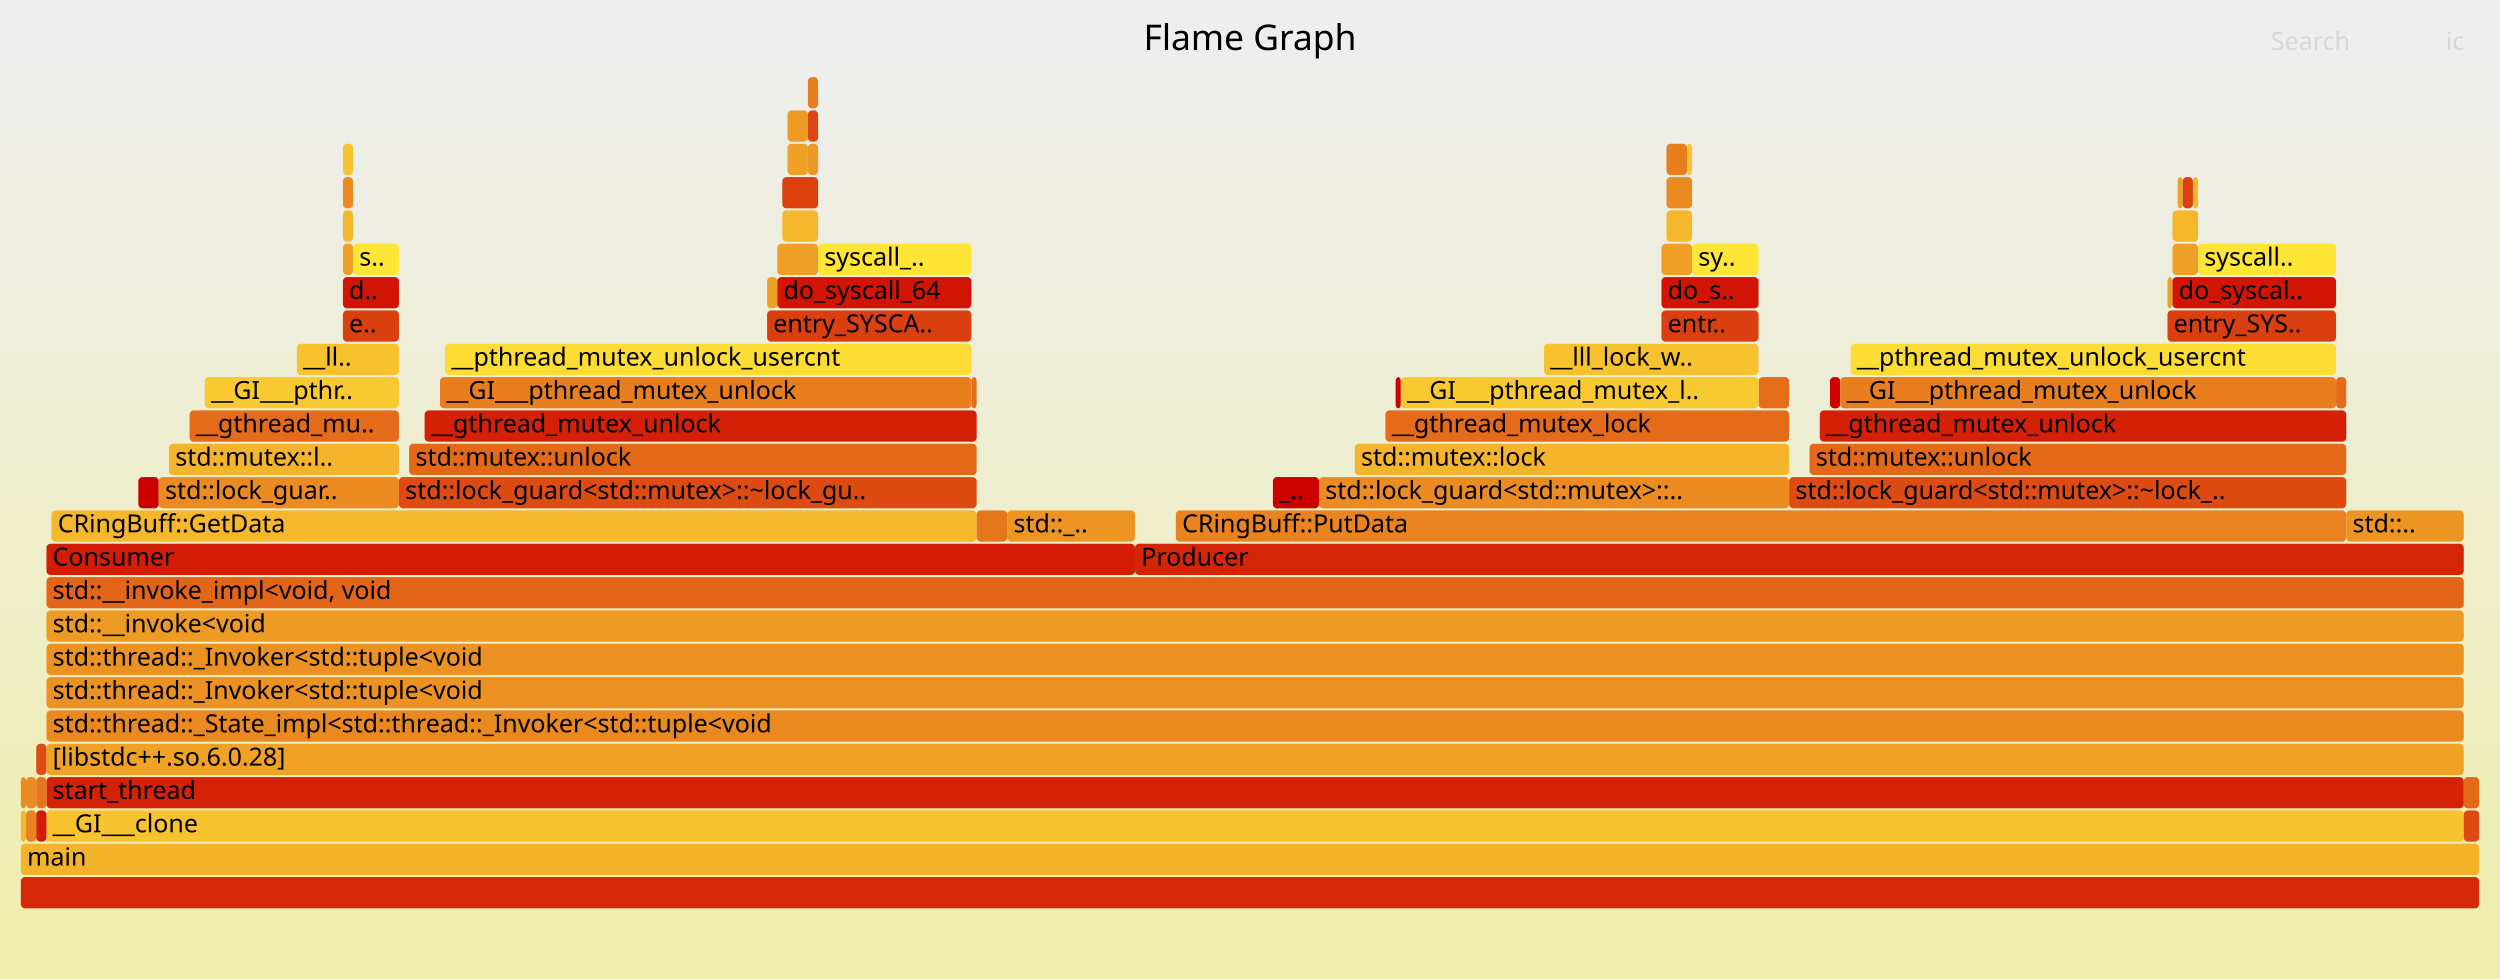
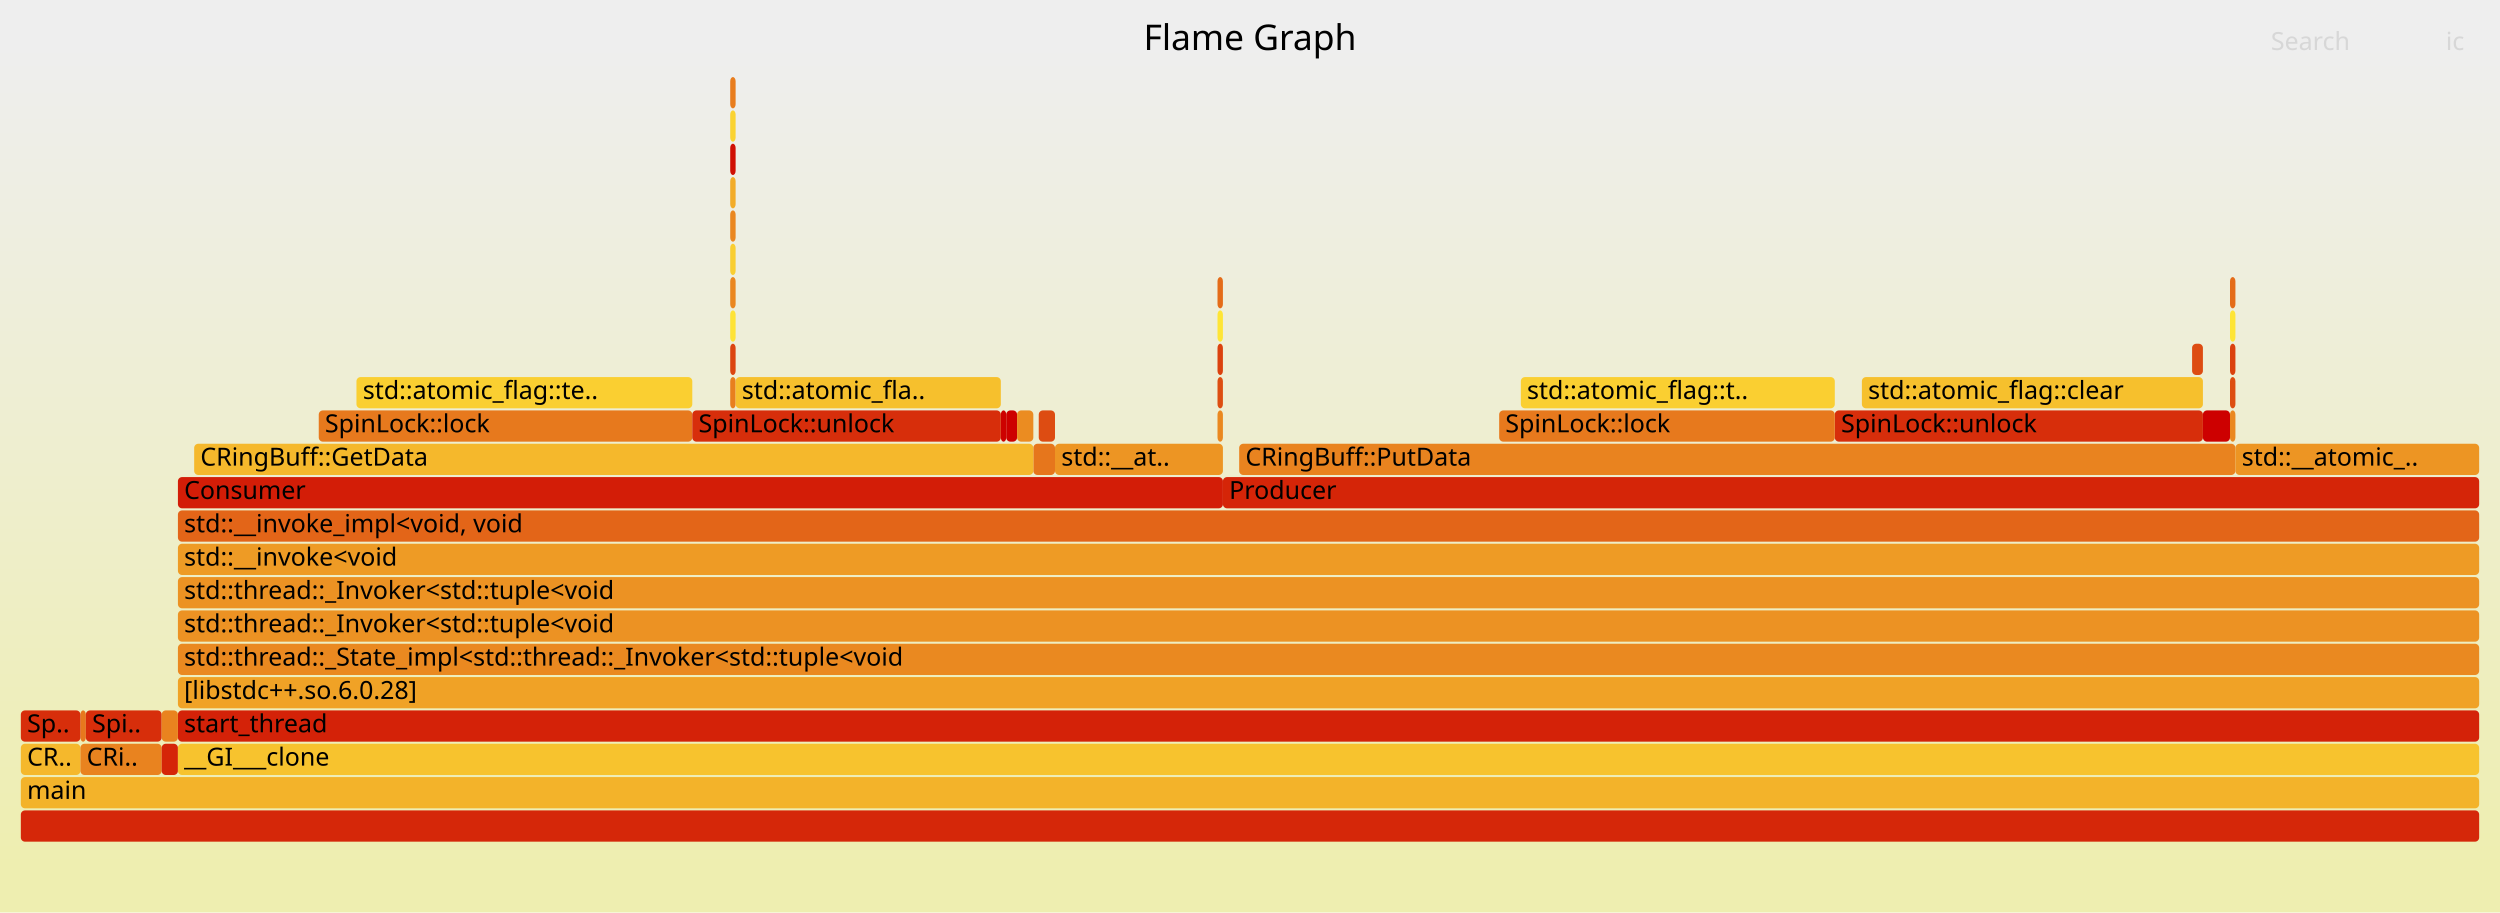
- <svg xmlns="http://www.w3.org/2000/svg" version="1.1" width="1200" height="470" viewBox="0 0 1200 470">
+ <svg xmlns="http://www.w3.org/2000/svg" version="1.1" width="1200" height="438" viewBox="0 0 1200 438">
  <defs>
    <linearGradient id="background" y1="0" y2="1" x1="0" x2="0">
      <stop stop-color="#eeeeee" offset="5%" />
      <stop stop-color="#eeeeb0" offset="95%" />
    </linearGradient>
  </defs>
  <style type="text/css">
	text { font-family:Verdana; font-size:12px; fill:rgb(0,0,0); }
	#search, #ignorecase { opacity:0.1; cursor:pointer; }
	#search:hover, #search.show, #ignorecase:hover, #ignorecase.show { opacity:1; }
	#subtitle { text-anchor:middle; font-color:rgb(160,160,160); }
	#title { text-anchor:middle; font-size:17px}
	#unzoom { cursor:pointer; }
	#frames &gt; *:hover { stroke:black; stroke-width:0.5; cursor:pointer; }
	.hide { display:none; }
	.parent { opacity:0.5; }
</style>
-   <rect x="0.0" y="0" width="1200.0" height="470.0" fill="url(#background)" />
+   <rect x="0.0" y="0" width="1200.0" height="438.0" fill="url(#background)" />
  <text id="title" x="600.00" y="24">Flame Graph</text>
-   <text id="details" x="10.00" y="453"> </text>
+   <text id="details" x="10.00" y="421"> </text>
  <text id="unzoom" x="10.00" y="24" class="hide">Reset Zoom</text>
  <text id="search" x="1090.00" y="24">Search</text>
  <text id="ignorecase" x="1174.00" y="24">ic</text>
-   <text id="matched" x="1090.00" y="453"> </text>
+   <text id="matched" x="1090.00" y="421"> </text>
  <g id="frames">
    <g>
-       <rect x="633.1" y="229" width="225.7" height="15.0" fill="rgb(235,139,33)" rx="2" ry="2" />
-       <text x="636.12" y="239.5">std::lock_guard&lt;std::mutex&gt;::..</text>
-     </g>
-     <g>
-       <rect x="1052.6" y="85" width="2.5" height="15.0" fill="rgb(245,184,44)" rx="2" ry="2" />
-       <text x="1055.62" y="95.5" />
-     </g>
-     <g>
-       <rect x="375.5" y="85" width="17.2" height="15.0" fill="rgb(219,65,15)" rx="2" ry="2" />
-       <text x="378.53" y="95.5" />
-     </g>
-     <g>
-       <rect x="1121.3" y="181" width="4.9" height="15.0" fill="rgb(228,109,26)" rx="2" ry="2" />
-       <text x="1124.31" y="191.5" />
-     </g>
-     <g>
-       <rect x="1182.6" y="373" width="7.4" height="15.0" fill="rgb(227,105,25)" rx="2" ry="2" />
-       <text x="1185.64" y="383.5" />
-     </g>
-     <g>
-       <rect x="203.8" y="197" width="265.0" height="15.0" fill="rgb(212,32,7)" rx="2" ry="2" />
-       <text x="206.80" y="207.5">__gthread_mutex_unlock</text>
-     </g>
-     <g>
-       <rect x="368.2" y="133" width="4.9" height="15.0" fill="rgb(239,159,38)" rx="2" ry="2" />
-       <text x="371.17" y="143.5" />
-     </g>
-     <g>
-       <rect x="797.5" y="149" width="46.6" height="15.0" fill="rgb(218,63,15)" rx="2" ry="2" />
-       <text x="800.48" y="159.5">entr..</text>
-     </g>
-     <g>
-       <rect x="844.1" y="181" width="14.7" height="15.0" fill="rgb(228,109,26)" rx="2" ry="2" />
-       <text x="847.10" y="191.5" />
-     </g>
-     <g>
-       <rect x="22.3" y="389" width="1160.3" height="15.0" fill="rgb(247,195,46)" rx="2" ry="2" />
-       <text x="25.27" y="399.5">__GI___clone</text>
-     </g>
-     <g>
-       <rect x="797.5" y="117" width="14.7" height="15.0" fill="rgb(239,159,38)" rx="2" ry="2" />
-       <text x="800.48" y="127.5" />
-     </g>
-     <g>
-       <rect x="1040.4" y="133" width="2.4" height="15.0" fill="rgb(239,159,38)" rx="2" ry="2" />
-       <text x="1043.35" y="143.5" />
-     </g>
-     <g>
-       <rect x="142.5" y="165" width="49.0" height="15.0" fill="rgb(247,194,46)" rx="2" ry="2" />
-       <text x="145.47" y="175.5">__ll..</text>
-     </g>
-     <g>
-       <rect x="378.0" y="53" width="9.8" height="15.0" fill="rgb(238,153,36)" rx="2" ry="2" />
-       <text x="380.98" y="63.5" />
-     </g>
-     <g>
-       <rect x="66.4" y="229" width="9.8" height="15.0" fill="rgb(205,0,0)" rx="2" ry="2" />
-       <text x="69.42" y="239.5" />
-     </g>
-     <g>
-       <rect x="12.5" y="373" width="4.9" height="15.0" fill="rgb(235,139,33)" rx="2" ry="2" />
-       <text x="15.45" y="383.5" />
-     </g>
-     <g>
-       <rect x="22.3" y="357" width="1160.3" height="15.0" fill="rgb(240,162,38)" rx="2" ry="2" />
-       <text x="25.27" y="367.5">[libstdc++.so.6.0.28]</text>
-     </g>
-     <g>
-       <rect x="10.0" y="389" width="2.5" height="15.0" fill="rgb(245,184,44)" rx="2" ry="2" />
+       <rect x="496.0" y="213" width="10.4" height="15.0" fill="rgb(230,118,28)" rx="2" ry="2" />
+       <text x="499.04" y="223.5" />
+     </g>
+     <g>
+       <rect x="584.4" y="197" width="2.6" height="15.0" fill="rgb(234,136,32)" rx="2" ry="2" />
+       <text x="587.41" y="207.5" />
+     </g>
+     <g>
+       <rect x="587.0" y="229" width="603.0" height="15.0" fill="rgb(213,37,8)" rx="2" ry="2" />
+       <text x="590.00" y="239.5">Producer</text>
+     </g>
+     <g>
+       <rect x="85.4" y="309" width="1104.6" height="15.0" fill="rgb(234,137,32)" rx="2" ry="2" />
+       <text x="88.37" y="319.5">std::thread::_State_impl&lt;std::thread::_Invoker&lt;std::tuple&lt;void </text>
+     </g>
+     <g>
+       <rect x="350.5" y="165" width="2.6" height="15.0" fill="rgb(220,69,16)" rx="2" ry="2" />
+       <text x="353.48" y="175.5" />
+     </g>
+     <g>
+       <rect x="10.0" y="357" width="28.6" height="15.0" fill="rgb(245,184,44)" rx="2" ry="2" />
+       <text x="13.00" y="367.5">CR..</text>
+     </g>
+     <g>
+       <rect x="350.5" y="85" width="2.6" height="15.0" fill="rgb(242,172,41)" rx="2" ry="2" />
+       <text x="353.48" y="95.5" />
+     </g>
+     <g>
+       <rect x="350.5" y="181" width="2.6" height="15.0" fill="rgb(232,127,30)" rx="2" ry="2" />
+       <text x="353.48" y="191.5" />
+     </g>
+     <g>
+       <rect x="1070.4" y="181" width="2.6" height="15.0" fill="rgb(221,78,18)" rx="2" ry="2" />
+       <text x="1073.44" y="191.5" />
+     </g>
+     <g>
+       <rect x="85.4" y="341" width="1104.6" height="15.0" fill="rgb(212,34,8)" rx="2" ry="2" />
+       <text x="88.37" y="351.5">start_thread</text>
+     </g>
+     <g>
+       <rect x="10.0" y="373" width="1180.0" height="15.0" fill="rgb(243,179,42)" rx="2" ry="2" />
+       <text x="13.00" y="383.5">main</text>
+     </g>
+     <g>
+       <rect x="350.5" y="69" width="2.6" height="15.0" fill="rgb(208,16,4)" rx="2" ry="2" />
+       <text x="353.48" y="79.5" />
+     </g>
+     <g>
+       <rect x="85.4" y="261" width="1104.6" height="15.0" fill="rgb(238,155,37)" rx="2" ry="2" />
+       <text x="88.37" y="271.5">std::__invoke&lt;void </text>
+     </g>
+     <g>
+       <rect x="171.1" y="181" width="161.2" height="15.0" fill="rgb(250,207,49)" rx="2" ry="2" />
+       <text x="174.15" y="191.5">std::atomic_flag::te..</text>
+     </g>
+     <g>
+       <rect x="594.8" y="213" width="478.2" height="15.0" fill="rgb(233,131,31)" rx="2" ry="2" />
+       <text x="597.80" y="223.5">CRingBuff::PutData</text>
+     </g>
+     <g>
+       <rect x="38.6" y="341" width="2.6" height="15.0" fill="rgb(231,121,29)" rx="2" ry="2" />
+       <text x="41.59" y="351.5" />
+     </g>
+     <g>
+       <rect x="10.0" y="341" width="28.6" height="15.0" fill="rgb(215,46,11)" rx="2" ry="2" />
+       <text x="13.00" y="351.5">Sp..</text>
+     </g>
+     <g>
+       <rect x="350.5" y="37" width="2.6" height="15.0" fill="rgb(232,125,30)" rx="2" ry="2" />
+       <text x="353.48" y="47.5" />
+     </g>
+     <g>
+       <rect x="498.6" y="197" width="7.8" height="15.0" fill="rgb(221,76,18)" rx="2" ry="2" />
+       <text x="501.63" y="207.5" />
+     </g>
+     <g>
+       <rect x="353.1" y="181" width="127.3" height="15.0" fill="rgb(246,192,45)" rx="2" ry="2" />
+       <text x="356.08" y="191.5">std::atomic_fla..</text>
+     </g>
+     <g>
+       <rect x="584.4" y="181" width="2.6" height="15.0" fill="rgb(221,78,18)" rx="2" ry="2" />
+       <text x="587.41" y="191.5" />
+     </g>
+     <g>
+       <rect x="1070.4" y="197" width="2.6" height="15.0" fill="rgb(234,136,32)" rx="2" ry="2" />
+       <text x="1073.44" y="207.5" />
+     </g>
+     <g>
+       <rect x="1070.4" y="165" width="2.6" height="15.0" fill="rgb(219,66,15)" rx="2" ry="2" />
+       <text x="1073.44" y="175.5" />
+     </g>
+     <g>
+       <rect x="1070.4" y="149" width="2.6" height="15.0" fill="rgb(254,229,54)" rx="2" ry="2" />
+       <text x="1073.44" y="159.5" />
+     </g>
+     <g>
+       <rect x="480.4" y="197" width="2.6" height="15.0" fill="rgb(205,1,0)" rx="2" ry="2" />
+       <text x="483.44" y="207.5" />
+     </g>
+     <g>
+       <rect x="41.2" y="341" width="36.4" height="15.0" fill="rgb(215,46,11)" rx="2" ry="2" />
+       <text x="44.19" y="351.5">Spi..</text>
+     </g>
+     <g>
+       <rect x="584.4" y="149" width="2.6" height="15.0" fill="rgb(254,229,54)" rx="2" ry="2" />
+       <text x="587.41" y="159.5" />
+     </g>
+     <g>
+       <rect x="350.5" y="53" width="2.6" height="15.0" fill="rgb(250,211,50)" rx="2" ry="2" />
+       <text x="353.48" y="63.5" />
+     </g>
+     <g>
+       <rect x="38.6" y="357" width="39.0" height="15.0" fill="rgb(233,131,31)" rx="2" ry="2" />
+       <text x="41.59" y="367.5">CRi..</text>
+     </g>
+     <g>
+       <rect x="350.5" y="149" width="2.6" height="15.0" fill="rgb(254,227,54)" rx="2" ry="2" />
+       <text x="353.48" y="159.5" />
+     </g>
+     <g>
+       <rect x="93.2" y="213" width="402.8" height="15.0" fill="rgb(245,184,44)" rx="2" ry="2" />
+       <text x="96.17" y="223.5">CRingBuff::GetData</text>
+     </g>
+     <g>
+       <rect x="880.7" y="197" width="176.7" height="15.0" fill="rgb(215,46,11)" rx="2" ry="2" />
+       <text x="883.70" y="207.5">SpinLock::unlock</text>
+     </g>
+     <g>
+       <rect x="506.4" y="213" width="80.6" height="15.0" fill="rgb(237,149,35)" rx="2" ry="2" />
+       <text x="509.43" y="223.5">std::__at..</text>
+     </g>
+     <g>
+       <rect x="10.0" y="389" width="1180.0" height="15.0" fill="rgb(213,39,9)" rx="2" ry="2" />
      <text x="13.00" y="399.5" />
    </g>
    <g>
-       <rect x="669.9" y="181" width="2.5" height="15.0" fill="rgb(205,1,0)" rx="2" ry="2" />
-       <text x="672.92" y="191.5" />
-     </g>
-     <g>
-       <rect x="1182.6" y="389" width="7.4" height="15.0" fill="rgb(221,75,18)" rx="2" ry="2" />
-       <text x="1185.64" y="399.5" />
-     </g>
-     <g>
-       <rect x="17.4" y="357" width="4.9" height="15.0" fill="rgb(221,76,18)" rx="2" ry="2" />
-       <text x="20.36" y="367.5" />
-     </g>
-     <g>
-       <rect x="24.7" y="245" width="444.1" height="15.0" fill="rgb(245,184,44)" rx="2" ry="2" />
-       <text x="27.72" y="255.5">CRingBuff::GetData</text>
-     </g>
-     <g>
-       <rect x="196.4" y="213" width="272.4" height="15.0" fill="rgb(227,105,25)" rx="2" ry="2" />
-       <text x="199.44" y="223.5">std::mutex::unlock</text>
-     </g>
-     <g>
-       <rect x="164.6" y="85" width="4.9" height="15.0" fill="rgb(235,138,33)" rx="2" ry="2" />
-       <text x="167.55" y="95.5" />
-     </g>
-     <g>
-       <rect x="799.9" y="69" width="9.9" height="15.0" fill="rgb(232,125,30)" rx="2" ry="2" />
-       <text x="802.94" y="79.5" />
-     </g>
-     <g>
-       <rect x="387.8" y="37" width="4.9" height="15.0" fill="rgb(232,125,30)" rx="2" ry="2" />
-       <text x="390.80" y="47.5" />
-     </g>
-     <g>
-       <rect x="1042.8" y="101" width="12.3" height="15.0" fill="rgb(245,184,44)" rx="2" ry="2" />
-       <text x="1045.81" y="111.5" />
-     </g>
-     <g>
-       <rect x="164.6" y="133" width="26.9" height="15.0" fill="rgb(209,20,4)" rx="2" ry="2" />
-       <text x="167.55" y="143.5">d..</text>
-     </g>
-     <g>
-       <rect x="368.2" y="149" width="98.1" height="15.0" fill="rgb(218,63,15)" rx="2" ry="2" />
-       <text x="371.17" y="159.5">entry_SYSCA..</text>
-     </g>
-     <g>
-       <rect x="741.1" y="165" width="103.0" height="15.0" fill="rgb(247,194,46)" rx="2" ry="2" />
-       <text x="744.06" y="175.5">__lll_lock_w..</text>
-     </g>
-     <g>
-       <rect x="809.8" y="69" width="2.4" height="15.0" fill="rgb(247,195,46)" rx="2" ry="2" />
-       <text x="812.75" y="79.5" />
-     </g>
-     <g>
-       <rect x="564.4" y="245" width="561.8" height="15.0" fill="rgb(233,131,31)" rx="2" ry="2" />
-       <text x="567.43" y="255.5">CRingBuff::PutData</text>
-     </g>
-     <g>
-       <rect x="211.2" y="181" width="255.1" height="15.0" fill="rgb(232,126,30)" rx="2" ry="2" />
-       <text x="214.16" y="191.5">__GI___pthread_mutex_unlock</text>
-     </g>
-     <g>
-       <rect x="466.3" y="181" width="2.5" height="15.0" fill="rgb(228,109,26)" rx="2" ry="2" />
-       <text x="469.30" y="191.5" />
-     </g>
-     <g>
-       <rect x="1055.1" y="117" width="66.2" height="15.0" fill="rgb(254,229,54)" rx="2" ry="2" />
-       <text x="1058.07" y="127.5">syscall..</text>
-     </g>
-     <g>
-       <rect x="1126.2" y="245" width="56.4" height="15.0" fill="rgb(237,149,35)" rx="2" ry="2" />
-       <text x="1129.22" y="255.5">std::..</text>
-     </g>
-     <g>
-       <rect x="12.5" y="389" width="4.9" height="15.0" fill="rgb(233,131,31)" rx="2" ry="2" />
-       <text x="15.45" y="399.5" />
-     </g>
-     <g>
-       <rect x="169.5" y="117" width="22.0" height="15.0" fill="rgb(254,229,54)" rx="2" ry="2" />
-       <text x="172.46" y="127.5">s..</text>
-     </g>
-     <g>
-       <rect x="10.0" y="405" width="1180.0" height="15.0" fill="rgb(243,179,42)" rx="2" ry="2" />
-       <text x="13.00" y="415.5">main</text>
-     </g>
-     <g>
-       <rect x="611.0" y="229" width="22.1" height="15.0" fill="rgb(205,0,0)" rx="2" ry="2" />
-       <text x="614.04" y="239.5">_..</text>
-     </g>
-     <g>
-       <rect x="1042.8" y="117" width="12.3" height="15.0" fill="rgb(239,159,38)" rx="2" ry="2" />
-       <text x="1045.81" y="127.5" />
-     </g>
-     <g>
-       <rect x="544.8" y="261" width="637.8" height="15.0" fill="rgb(213,37,8)" rx="2" ry="2" />
-       <text x="547.80" y="271.5">Producer</text>
-     </g>
-     <g>
-       <rect x="878.4" y="181" width="4.9" height="15.0" fill="rgb(205,1,0)" rx="2" ry="2" />
-       <text x="881.44" y="191.5" />
-     </g>
-     <g>
-       <rect x="10.0" y="373" width="2.5" height="15.0" fill="rgb(235,139,33)" rx="2" ry="2" />
-       <text x="13.00" y="383.5" />
-     </g>
-     <g>
-       <rect x="22.3" y="293" width="1160.3" height="15.0" fill="rgb(238,155,37)" rx="2" ry="2" />
-       <text x="25.27" y="303.5">std::__invoke&lt;void </text>
-     </g>
-     <g>
-       <rect x="483.5" y="245" width="61.3" height="15.0" fill="rgb(237,149,35)" rx="2" ry="2" />
-       <text x="486.47" y="255.5">std::_..</text>
-     </g>
-     <g>
-       <rect x="392.7" y="117" width="73.6" height="15.0" fill="rgb(254,229,54)" rx="2" ry="2" />
-       <text x="395.70" y="127.5">syscall_..</text>
-     </g>
-     <g>
-       <rect x="868.6" y="213" width="257.6" height="15.0" fill="rgb(227,105,25)" rx="2" ry="2" />
-       <text x="871.63" y="223.5">std::mutex::unlock</text>
-     </g>
-     <g>
-       <rect x="164.6" y="69" width="4.9" height="15.0" fill="rgb(247,195,46)" rx="2" ry="2" />
-       <text x="167.55" y="79.5" />
-     </g>
-     <g>
-       <rect x="799.9" y="101" width="12.3" height="15.0" fill="rgb(245,184,44)" rx="2" ry="2" />
-       <text x="802.94" y="111.5" />
-     </g>
-     <g>
-       <rect x="91.0" y="197" width="100.5" height="15.0" fill="rgb(228,107,25)" rx="2" ry="2" />
-       <text x="93.96" y="207.5">__gthread_mu..</text>
-     </g>
-     <g>
-       <rect x="76.2" y="229" width="115.3" height="15.0" fill="rgb(235,139,33)" rx="2" ry="2" />
-       <text x="79.24" y="239.5">std::lock_guar..</text>
-     </g>
-     <g>
-       <rect x="387.8" y="53" width="4.9" height="15.0" fill="rgb(220,70,16)" rx="2" ry="2" />
-       <text x="390.80" y="63.5" />
-     </g>
-     <g>
-       <rect x="858.8" y="229" width="267.4" height="15.0" fill="rgb(221,75,18)" rx="2" ry="2" />
-       <text x="861.81" y="239.5">std::lock_guard&lt;std::mutex&gt;::~lock_..</text>
-     </g>
-     <g>
-       <rect x="22.3" y="277" width="1160.3" height="15.0" fill="rgb(227,101,24)" rx="2" ry="2" />
-       <text x="25.27" y="287.5">std::__invoke_impl&lt;void, void </text>
-     </g>
-     <g>
-       <rect x="378.0" y="69" width="9.8" height="15.0" fill="rgb(239,160,38)" rx="2" ry="2" />
-       <text x="380.98" y="79.5" />
-     </g>
-     <g>
-       <rect x="17.4" y="389" width="4.9" height="15.0" fill="rgb(211,29,7)" rx="2" ry="2" />
-       <text x="20.36" y="399.5" />
-     </g>
-     <g>
-       <rect x="98.3" y="181" width="93.2" height="15.0" fill="rgb(248,202,48)" rx="2" ry="2" />
-       <text x="101.32" y="191.5">__GI___pthr..</text>
-     </g>
-     <g>
-       <rect x="22.3" y="373" width="1160.3" height="15.0" fill="rgb(212,34,8)" rx="2" ry="2" />
-       <text x="25.27" y="383.5">start_thread</text>
-     </g>
-     <g>
-       <rect x="373.1" y="133" width="93.2" height="15.0" fill="rgb(209,20,4)" rx="2" ry="2" />
-       <text x="376.08" y="143.5">do_syscall_64</text>
-     </g>
-     <g>
-       <rect x="164.6" y="117" width="4.9" height="15.0" fill="rgb(239,159,38)" rx="2" ry="2" />
-       <text x="167.55" y="127.5" />
-     </g>
-     <g>
-       <rect x="883.3" y="181" width="238.0" height="15.0" fill="rgb(232,126,30)" rx="2" ry="2" />
-       <text x="886.35" y="191.5">__GI___pthread_mutex_unlock</text>
-     </g>
-     <g>
-       <rect x="191.5" y="229" width="277.3" height="15.0" fill="rgb(221,75,18)" rx="2" ry="2" />
-       <text x="194.54" y="239.5">std::lock_guard&lt;std::mutex&gt;::~lock_gu..</text>
-     </g>
-     <g>
-       <rect x="10.0" y="421" width="1180.0" height="15.0" fill="rgb(213,39,9)" rx="2" ry="2" />
-       <text x="13.00" y="431.5" />
-     </g>
-     <g>
-       <rect x="1040.4" y="149" width="80.9" height="15.0" fill="rgb(218,63,15)" rx="2" ry="2" />
-       <text x="1043.35" y="159.5">entry_SYS..</text>
-     </g>
-     <g>
-       <rect x="387.8" y="69" width="4.9" height="15.0" fill="rgb(237,151,36)" rx="2" ry="2" />
-       <text x="390.80" y="79.5" />
-     </g>
-     <g>
-       <rect x="1042.8" y="133" width="78.5" height="15.0" fill="rgb(209,20,4)" rx="2" ry="2" />
-       <text x="1045.81" y="143.5">do_syscal..</text>
-     </g>
-     <g>
-       <rect x="22.3" y="325" width="1160.3" height="15.0" fill="rgb(236,146,35)" rx="2" ry="2" />
-       <text x="25.27" y="335.5">std::thread::_Invoker&lt;std::tuple&lt;void </text>
-     </g>
-     <g>
-       <rect x="164.6" y="101" width="4.9" height="15.0" fill="rgb(245,184,44)" rx="2" ry="2" />
-       <text x="167.55" y="111.5" />
-     </g>
-     <g>
-       <rect x="1045.3" y="85" width="2.4" height="15.0" fill="rgb(239,160,38)" rx="2" ry="2" />
-       <text x="1048.26" y="95.5" />
-     </g>
-     <g>
-       <rect x="164.6" y="149" width="26.9" height="15.0" fill="rgb(218,63,15)" rx="2" ry="2" />
-       <text x="167.55" y="159.5">e..</text>
-     </g>
-     <g>
-       <rect x="81.1" y="213" width="110.4" height="15.0" fill="rgb(244,180,43)" rx="2" ry="2" />
-       <text x="84.14" y="223.5">std::mutex::l..</text>
-     </g>
-     <g>
-       <rect x="650.3" y="213" width="208.5" height="15.0" fill="rgb(244,180,43)" rx="2" ry="2" />
-       <text x="653.29" y="223.5">std::mutex::lock</text>
-     </g>
-     <g>
-       <rect x="17.4" y="373" width="4.9" height="15.0" fill="rgb(230,118,28)" rx="2" ry="2" />
-       <text x="20.36" y="383.5" />
-     </g>
-     <g>
-       <rect x="799.9" y="85" width="12.3" height="15.0" fill="rgb(235,138,33)" rx="2" ry="2" />
-       <text x="802.94" y="95.5" />
-     </g>
-     <g>
-       <rect x="1047.7" y="85" width="4.9" height="15.0" fill="rgb(219,65,15)" rx="2" ry="2" />
-       <text x="1050.71" y="95.5" />
-     </g>
-     <g>
-       <rect x="888.3" y="165" width="233.0" height="15.0" fill="rgb(253,221,52)" rx="2" ry="2" />
-       <text x="891.25" y="175.5">__pthread_mutex_unlock_usercnt</text>
-     </g>
-     <g>
-       <rect x="373.1" y="117" width="19.6" height="15.0" fill="rgb(239,159,38)" rx="2" ry="2" />
-       <text x="376.08" y="127.5" />
-     </g>
-     <g>
-       <rect x="665.0" y="197" width="193.8" height="15.0" fill="rgb(228,107,25)" rx="2" ry="2" />
-       <text x="668.01" y="207.5">__gthread_mutex_lock</text>
-     </g>
-     <g>
-       <rect x="22.3" y="261" width="522.5" height="15.0" fill="rgb(211,29,7)" rx="2" ry="2" />
-       <text x="25.27" y="271.5">Consumer</text>
-     </g>
-     <g>
-       <rect x="797.5" y="133" width="46.6" height="15.0" fill="rgb(209,20,4)" rx="2" ry="2" />
-       <text x="800.48" y="143.5">do_s..</text>
-     </g>
-     <g>
-       <rect x="213.6" y="165" width="252.7" height="15.0" fill="rgb(253,221,52)" rx="2" ry="2" />
-       <text x="216.62" y="175.5">__pthread_mutex_unlock_usercnt</text>
-     </g>
-     <g>
-       <rect x="375.5" y="101" width="17.2" height="15.0" fill="rgb(245,184,44)" rx="2" ry="2" />
-       <text x="378.53" y="111.5" />
-     </g>
-     <g>
-       <rect x="672.4" y="181" width="171.7" height="15.0" fill="rgb(248,202,48)" rx="2" ry="2" />
-       <text x="675.37" y="191.5">__GI___pthread_mutex_l..</text>
-     </g>
-     <g>
-       <rect x="812.2" y="117" width="31.9" height="15.0" fill="rgb(254,229,54)" rx="2" ry="2" />
-       <text x="815.20" y="127.5">sy..</text>
-     </g>
-     <g>
-       <rect x="873.5" y="197" width="252.7" height="15.0" fill="rgb(212,32,7)" rx="2" ry="2" />
-       <text x="876.53" y="207.5">__gthread_mutex_unlock</text>
-     </g>
-     <g>
-       <rect x="468.8" y="245" width="14.7" height="15.0" fill="rgb(230,118,28)" rx="2" ry="2" />
-       <text x="471.75" y="255.5" />
-     </g>
-     <g>
-       <rect x="22.3" y="341" width="1160.3" height="15.0" fill="rgb(234,137,32)" rx="2" ry="2" />
-       <text x="25.27" y="351.5">std::thread::_State_impl&lt;std::thread::_Invoker&lt;std::tuple&lt;void </text>
-     </g>
-     <g>
-       <rect x="22.3" y="309" width="1160.3" height="15.0" fill="rgb(236,146,35)" rx="2" ry="2" />
-       <text x="25.27" y="319.5">std::thread::_Invoker&lt;std::tuple&lt;void </text>
+       <rect x="1052.2" y="165" width="5.2" height="15.0" fill="rgb(221,76,18)" rx="2" ry="2" />
+       <text x="1055.25" y="175.5" />
+     </g>
+     <g>
+       <rect x="153.0" y="197" width="179.3" height="15.0" fill="rgb(231,121,29)" rx="2" ry="2" />
+       <text x="155.95" y="207.5">SpinLock::lock</text>
+     </g>
+     <g>
+       <rect x="483.0" y="197" width="5.2" height="15.0" fill="rgb(205,0,0)" rx="2" ry="2" />
+       <text x="486.04" y="207.5" />
+     </g>
+     <g>
+       <rect x="488.2" y="197" width="7.8" height="15.0" fill="rgb(235,140,33)" rx="2" ry="2" />
+       <text x="491.24" y="207.5" />
+     </g>
+     <g>
+       <rect x="85.4" y="245" width="1104.6" height="15.0" fill="rgb(227,101,24)" rx="2" ry="2" />
+       <text x="88.37" y="255.5">std::__invoke_impl&lt;void, void </text>
+     </g>
+     <g>
+       <rect x="1070.4" y="133" width="2.6" height="15.0" fill="rgb(228,108,25)" rx="2" ry="2" />
+       <text x="1073.44" y="143.5" />
+     </g>
+     <g>
+       <rect x="1057.4" y="197" width="13.0" height="15.0" fill="rgb(205,0,0)" rx="2" ry="2" />
+       <text x="1060.44" y="207.5" />
+     </g>
+     <g>
+       <rect x="85.4" y="325" width="1104.6" height="15.0" fill="rgb(240,162,38)" rx="2" ry="2" />
+       <text x="88.37" y="335.5">[libstdc++.so.6.0.28]</text>
+     </g>
+     <g>
+       <rect x="85.4" y="277" width="1104.6" height="15.0" fill="rgb(236,146,35)" rx="2" ry="2" />
+       <text x="88.37" y="287.5">std::thread::_Invoker&lt;std::tuple&lt;void </text>
+     </g>
+     <g>
+       <rect x="85.4" y="293" width="1104.6" height="15.0" fill="rgb(236,146,35)" rx="2" ry="2" />
+       <text x="88.37" y="303.5">std::thread::_Invoker&lt;std::tuple&lt;void </text>
+     </g>
+     <g>
+       <rect x="893.7" y="181" width="163.7" height="15.0" fill="rgb(246,192,45)" rx="2" ry="2" />
+       <text x="896.70" y="191.5">std::atomic_flag::clear</text>
+     </g>
+     <g>
+       <rect x="350.5" y="133" width="2.6" height="15.0" fill="rgb(234,135,32)" rx="2" ry="2" />
+       <text x="353.48" y="143.5" />
+     </g>
+     <g>
+       <rect x="719.6" y="197" width="161.1" height="15.0" fill="rgb(231,121,29)" rx="2" ry="2" />
+       <text x="722.56" y="207.5">SpinLock::lock</text>
+     </g>
+     <g>
+       <rect x="730.0" y="181" width="150.7" height="15.0" fill="rgb(250,207,49)" rx="2" ry="2" />
+       <text x="732.96" y="191.5">std::atomic_flag::t..</text>
+     </g>
+     <g>
+       <rect x="584.4" y="133" width="2.6" height="15.0" fill="rgb(228,108,25)" rx="2" ry="2" />
+       <text x="587.41" y="143.5" />
+     </g>
+     <g>
+       <rect x="77.6" y="357" width="7.8" height="15.0" fill="rgb(213,37,8)" rx="2" ry="2" />
+       <text x="80.58" y="367.5" />
+     </g>
+     <g>
+       <rect x="350.5" y="117" width="2.6" height="15.0" fill="rgb(249,206,49)" rx="2" ry="2" />
+       <text x="353.48" y="127.5" />
+     </g>
+     <g>
+       <rect x="85.4" y="229" width="501.6" height="15.0" fill="rgb(211,29,7)" rx="2" ry="2" />
+       <text x="88.37" y="239.5">Consumer</text>
+     </g>
+     <g>
+       <rect x="584.4" y="165" width="2.6" height="15.0" fill="rgb(219,66,15)" rx="2" ry="2" />
+       <text x="587.41" y="175.5" />
+     </g>
+     <g>
+       <rect x="332.3" y="197" width="148.1" height="15.0" fill="rgb(215,46,11)" rx="2" ry="2" />
+       <text x="335.29" y="207.5">SpinLock::unlock</text>
+     </g>
+     <g>
+       <rect x="1073.0" y="213" width="117.0" height="15.0" fill="rgb(237,149,35)" rx="2" ry="2" />
+       <text x="1076.04" y="223.5">std::__atomic_..</text>
+     </g>
+     <g>
+       <rect x="77.6" y="341" width="7.8" height="15.0" fill="rgb(233,131,31)" rx="2" ry="2" />
+       <text x="80.58" y="351.5" />
+     </g>
+     <g>
+       <rect x="85.4" y="357" width="1104.6" height="15.0" fill="rgb(247,195,46)" rx="2" ry="2" />
+       <text x="88.37" y="367.5">__GI___clone</text>
+     </g>
+     <g>
+       <rect x="350.5" y="101" width="2.6" height="15.0" fill="rgb(234,135,32)" rx="2" ry="2" />
+       <text x="353.48" y="111.5" />
    </g>
  </g>
</svg>
